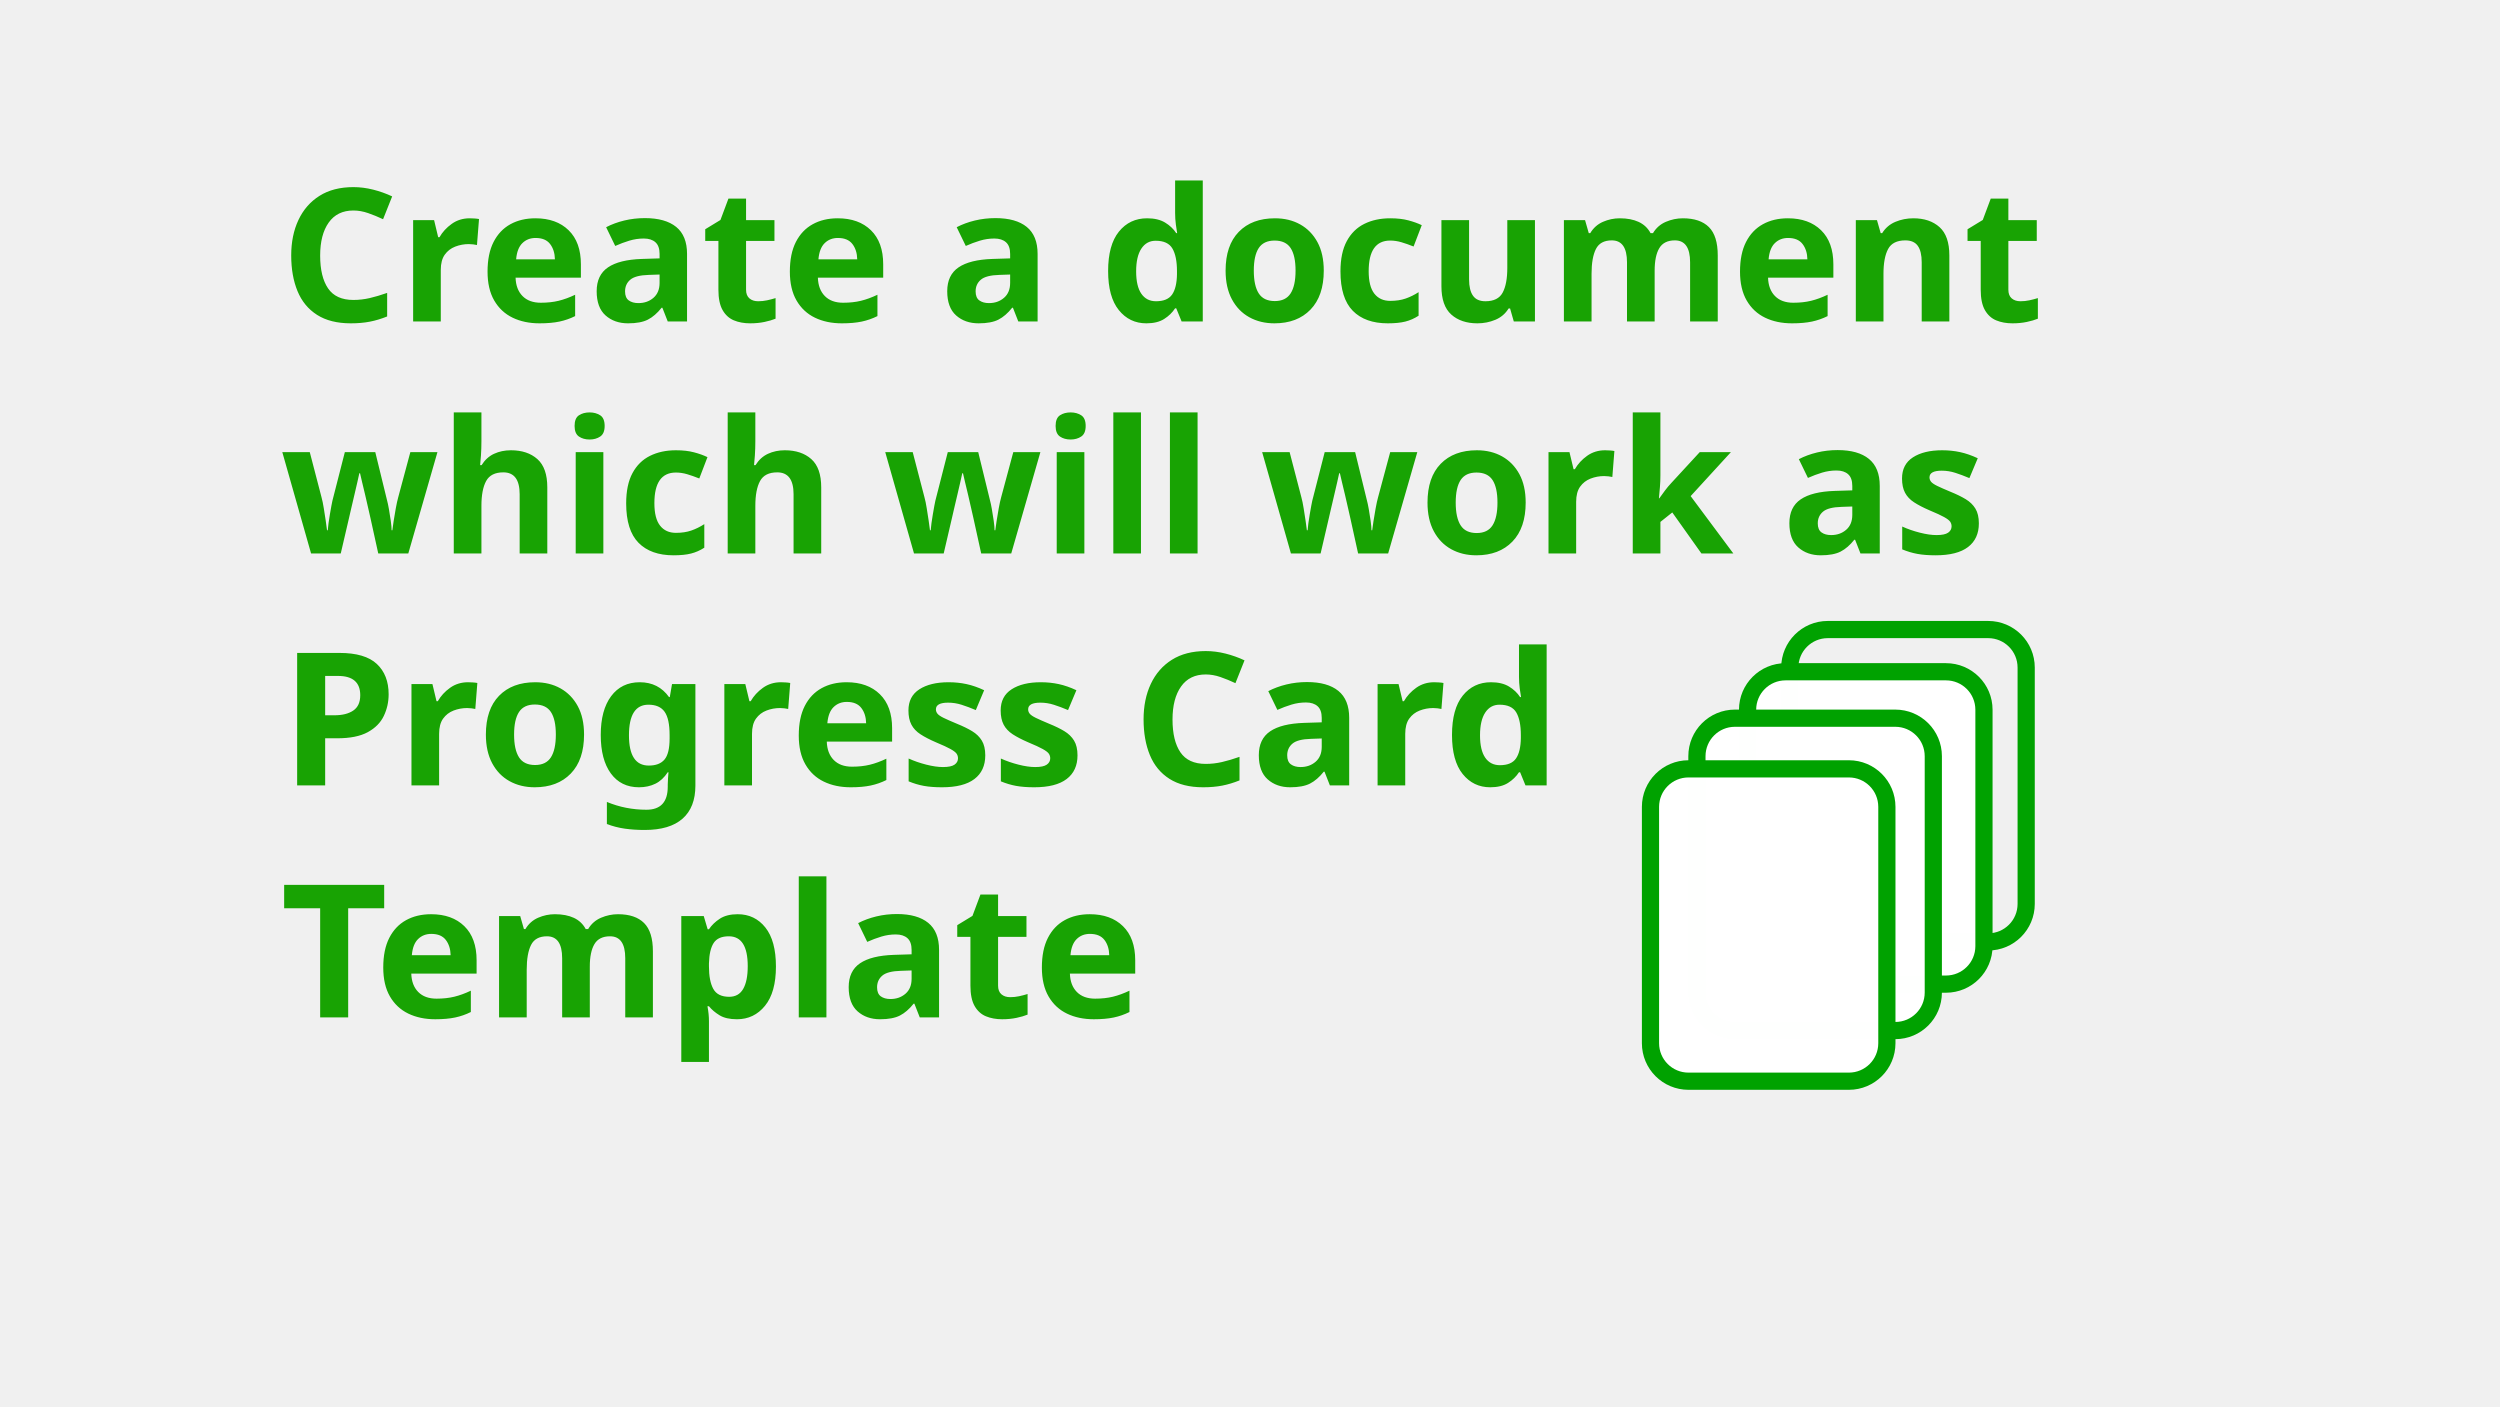
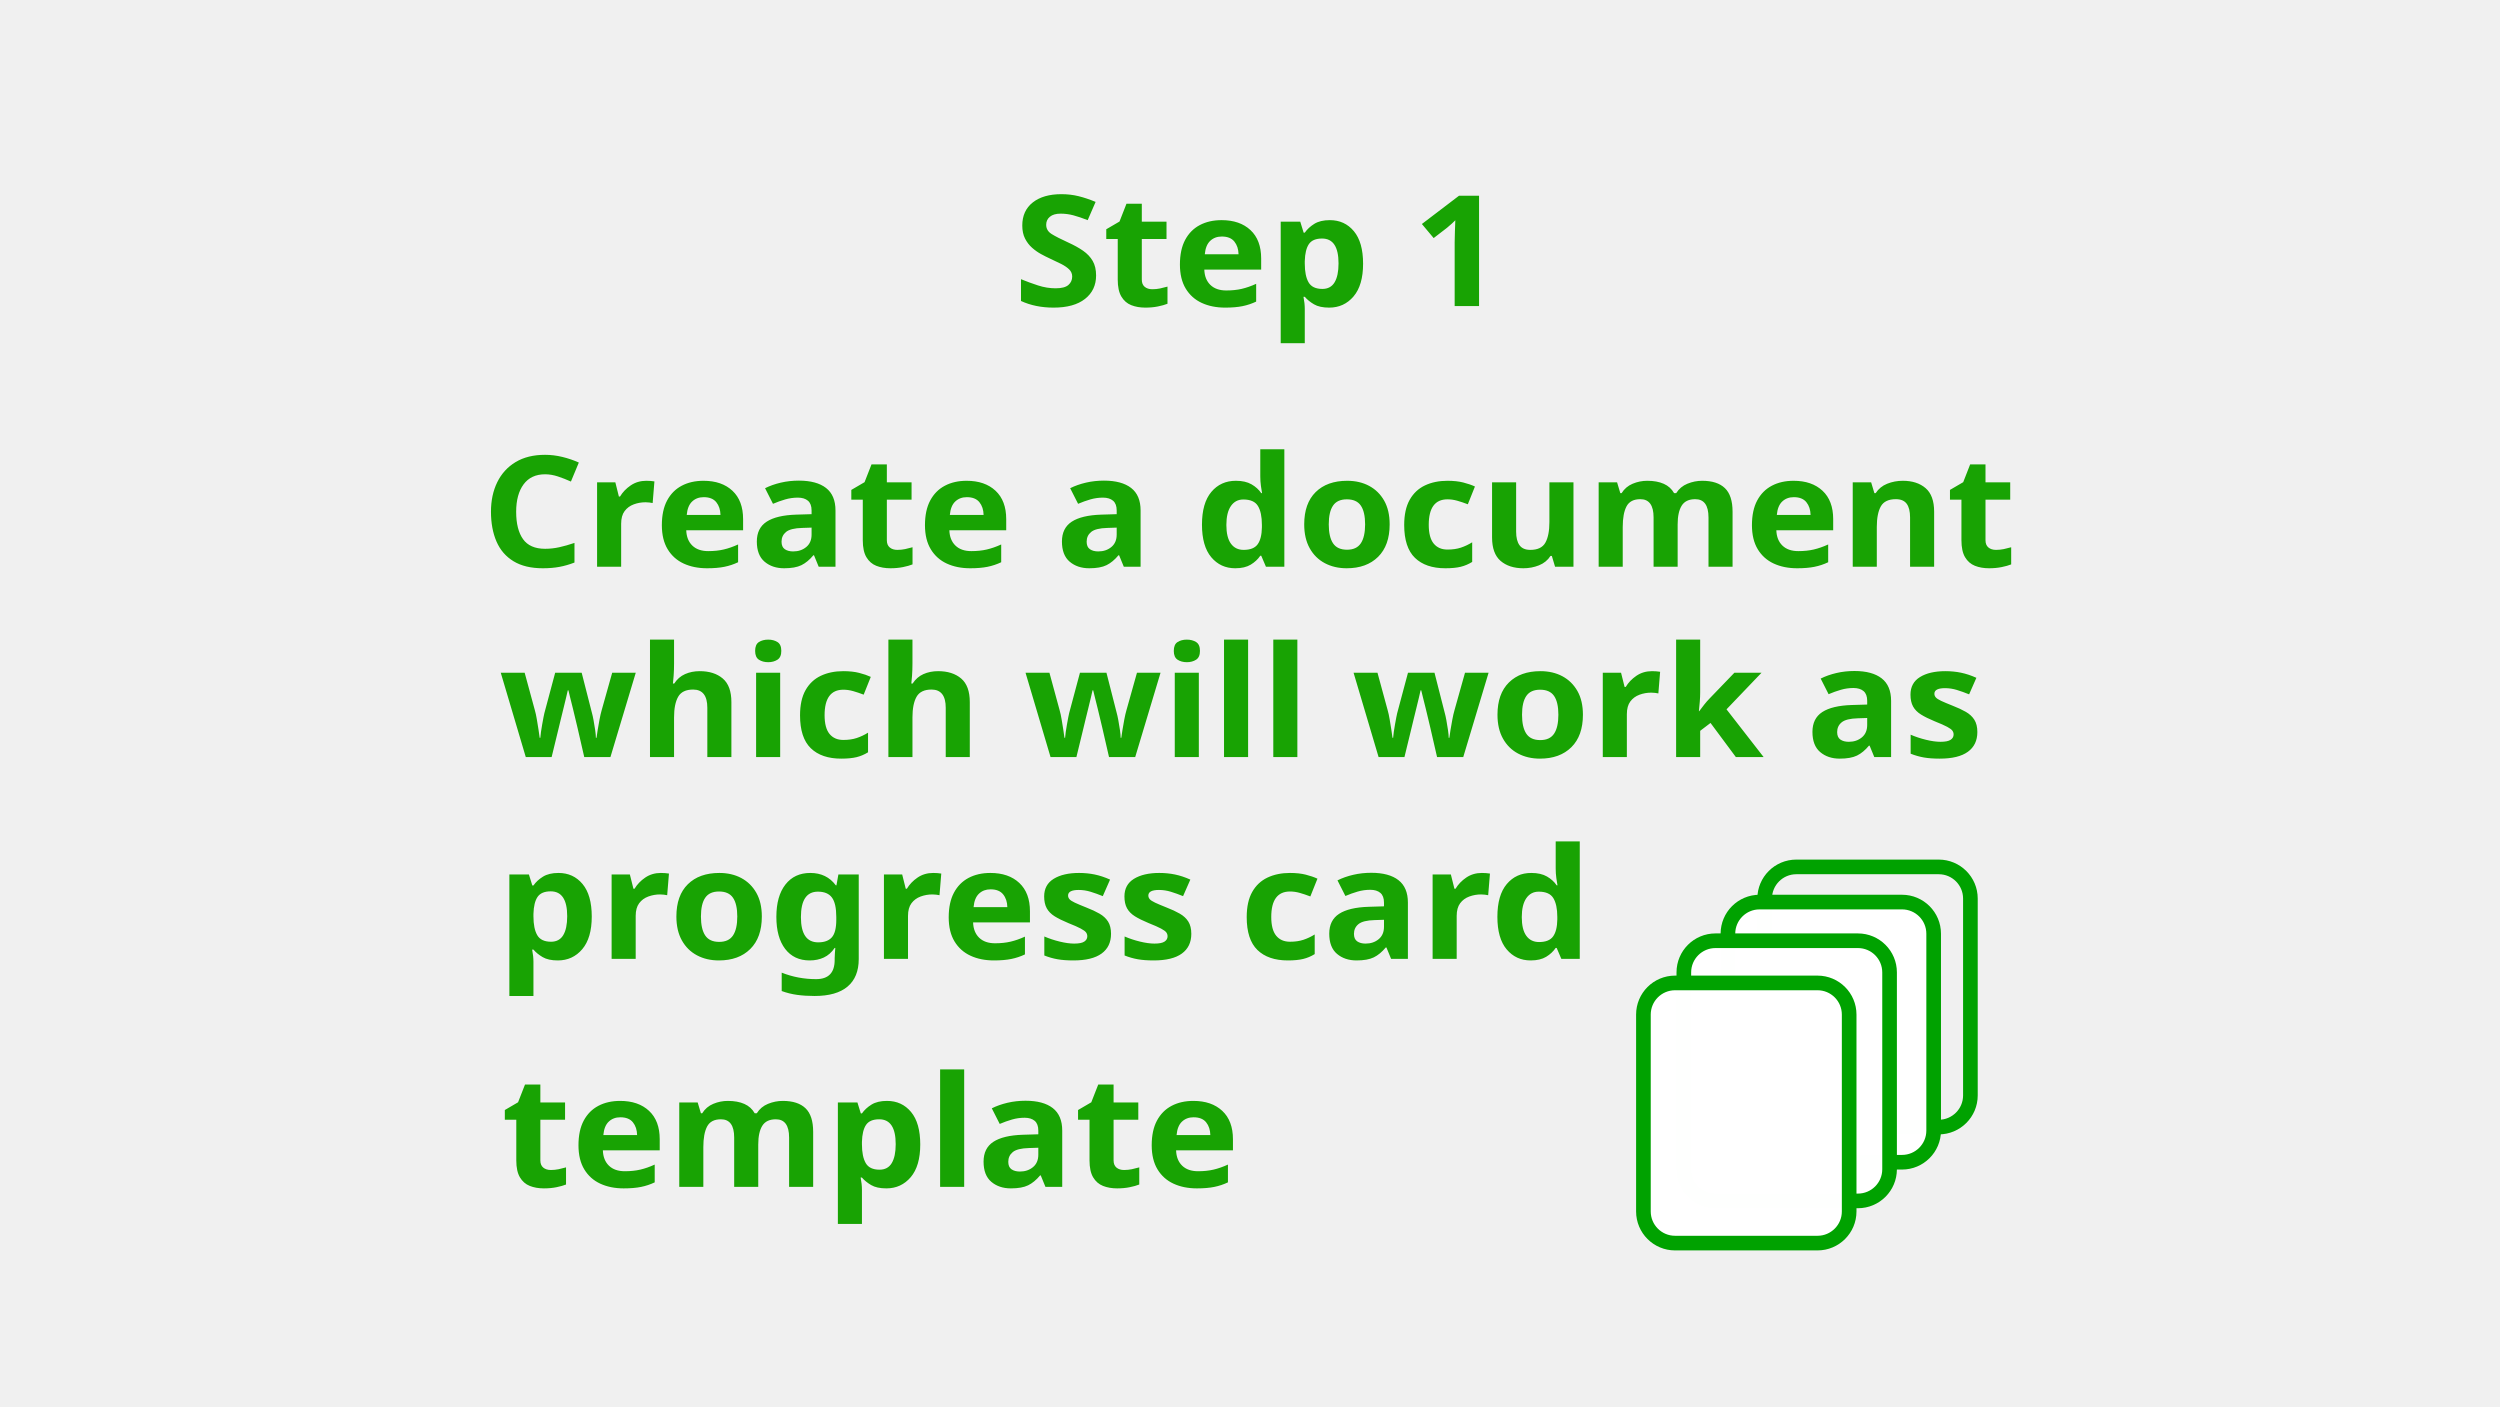
<svg xmlns="http://www.w3.org/2000/svg" width="1920mm" height="1080mm" viewBox="0 0 6803.15 3826.772" id="svg4220" version="1.1">
  <defs id="defs4222" />
  <g id="layer1" transform="translate(0,2774.409)">
-     <text xml:space="preserve" style="font-style:normal;font-weight:normal;font-size:505.007px;line-height:125%;font-family:sans-serif;text-align:start;letter-spacing:0px;word-spacing:0px;writing-mode:lr-tb;text-anchor:start;fill:#18a303;fill-opacity:1;stroke:none;stroke-width:1px;stroke-linecap:butt;stroke-linejoin:miter;stroke-opacity:1" x="763.166" y="-2530.842" id="text4675">
-       <tspan id="tspan4677" x="763.166" y="-2530.842" style="font-style:normal;font-variant:normal;font-weight:bold;font-stretch:normal;font-size:505.007px;line-height:125%;font-family:'Noto Sans';-inkscape-font-specification:'Noto Sans, Bold';text-align:start;writing-mode:lr-tb;text-anchor:start;fill:#18a303;fill-opacity:1" />
-       <tspan x="763.166" y="-1899.583" style="font-style:normal;font-variant:normal;font-weight:bold;font-stretch:normal;font-size:505.007px;line-height:125%;font-family:'Noto Sans';-inkscape-font-specification:'Noto Sans, Bold';text-align:start;writing-mode:lr-tb;text-anchor:start;fill:#18a303;fill-opacity:1" id="tspan4139">Create a document</tspan>
-       <tspan x="763.166" y="-1268.324" style="font-style:normal;font-variant:normal;font-weight:bold;font-stretch:normal;font-size:505.007px;line-height:125%;font-family:'Noto Sans';-inkscape-font-specification:'Noto Sans, Bold';text-align:start;writing-mode:lr-tb;text-anchor:start;fill:#18a303;fill-opacity:1" id="tspan4141">which will work as</tspan>
-       <tspan x="763.166" y="-637.065" style="font-style:normal;font-variant:normal;font-weight:bold;font-stretch:normal;font-size:505.007px;line-height:125%;font-family:'Noto Sans';-inkscape-font-specification:'Noto Sans, Bold';text-align:start;writing-mode:lr-tb;text-anchor:start;fill:#18a303;fill-opacity:1" id="tspan4135">Progress Card</tspan>
-       <tspan x="763.166" y="-5.805" style="font-style:normal;font-variant:normal;font-weight:bold;font-stretch:normal;font-size:505.007px;line-height:125%;font-family:'Noto Sans';-inkscape-font-specification:'Noto Sans, Bold';text-align:start;writing-mode:lr-tb;text-anchor:start;fill:#18a303;fill-opacity:1" id="tspan4137">Template</tspan>
+     <text xml:space="preserve" style="font-style:normal;font-weight:normal;font-size:429.97px;line-height:125%;font-family:sans-serif;text-align:start;letter-spacing:0px;word-spacing:0px;writing-mode:lr-tb;text-anchor:start;fill:#18a303;fill-opacity:1;stroke:none;stroke-width:1px;stroke-linecap:butt;stroke-linejoin:miter;stroke-opacity:1" x="1282.038" y="-1259.62" id="text4675" transform="scale(1.022245,0.9782389)">
+       <tspan x="1282.038" y="-1259.62" style="font-style:normal;font-variant:normal;font-weight:bold;font-stretch:normal;font-size:429.97px;line-height:125%;font-family:'Noto Sans';-inkscape-font-specification:'Noto Sans, Bold';text-align:start;writing-mode:lr-tb;text-anchor:start;fill:#18a303;fill-opacity:1" id="tspan4137">Create a document</tspan>
    </text>
-     <rect style="fill:#00ff00;fill-opacity:0;stroke:#00a200;stroke-width:46.8;stroke-miterlimit:4;stroke-dasharray:none;stroke-opacity:1" id="rect4865-3" width="643.271" height="850.037" x="4870.481" y="-1061.243" ry="103.383" />
-     <rect style="fill:#ffffff;fill-opacity:0.993;stroke:#00a200;stroke-width:46.8;stroke-miterlimit:4;stroke-dasharray:none;stroke-opacity:1" id="rect4865-6" width="643.271" height="850.037" x="4755.611" y="-946.373" ry="103.383" />
-     <rect style="fill:#ffffff;fill-opacity:0.993;stroke:#00a200;stroke-width:46.8;stroke-miterlimit:4;stroke-dasharray:none;stroke-opacity:1" id="rect4865-6-7" width="643.271" height="850.037" x="4617.768" y="-820.016" ry="103.383" />
-     <rect style="fill:#ffffff;fill-opacity:0.993;stroke:#00a200;stroke-width:46.8;stroke-miterlimit:4;stroke-dasharray:none;stroke-opacity:1" id="rect4865-6-7-5" width="643.271" height="850.037" x="4491.411" y="-682.172" ry="103.383" />
+     <rect style="fill:#00ff00;fill-opacity:0;stroke:#00a200;stroke-width:39.846;stroke-miterlimit:4;stroke-dasharray:none;stroke-opacity:1" id="rect4865-3" width="559.873" height="707.983" x="4802.098" y="-415.321" ry="86.106" />
+     <rect style="fill:#ffffff;fill-opacity:0.993;stroke:#00a200;stroke-width:39.846;stroke-miterlimit:4;stroke-dasharray:none;stroke-opacity:1" id="rect4865-6" width="559.873" height="707.983" x="4702.121" y="-319.647" ry="86.106" />
+     <rect style="fill:#ffffff;fill-opacity:0.993;stroke:#00a200;stroke-width:39.846;stroke-miterlimit:4;stroke-dasharray:none;stroke-opacity:1" id="rect4865-6-7" width="559.873" height="707.983" x="4582.148" y="-214.407" ry="86.106" />
+     <rect style="fill:#ffffff;fill-opacity:0.993;stroke:#00a200;stroke-width:39.846;stroke-miterlimit:4;stroke-dasharray:none;stroke-opacity:1" id="rect4865-6-7-5" width="559.873" height="707.983" x="4472.173" y="-99.599" ry="86.106" />
+     <text xml:space="preserve" style="font-style:normal;font-weight:normal;font-size:429.97px;line-height:125%;font-family:sans-serif;text-align:start;letter-spacing:0px;word-spacing:0px;writing-mode:lr-tb;text-anchor:start;fill:#18a303;fill-opacity:1;stroke:none;stroke-width:1px;stroke-linecap:butt;stroke-linejoin:miter;stroke-opacity:1" x="2698.134" y="-1984.677" id="text4675-3" transform="scale(1.022245,0.9782389)">
+       <tspan x="2698.134" y="-1984.677" style="font-style:normal;font-variant:normal;font-weight:bold;font-stretch:normal;font-size:429.97px;line-height:125%;font-family:'Noto Sans';-inkscape-font-specification:'Noto Sans, Bold';text-align:start;writing-mode:lr-tb;text-anchor:start;fill:#18a303;fill-opacity:1" id="tspan4137-5">Step 1</tspan>
+     </text>
+     <text xml:space="preserve" style="font-style:normal;font-weight:normal;font-size:429.97px;line-height:125%;font-family:sans-serif;text-align:start;letter-spacing:0px;word-spacing:0px;writing-mode:lr-tb;text-anchor:start;fill:#18a303;fill-opacity:1;stroke:none;stroke-width:1px;stroke-linecap:butt;stroke-linejoin:miter;stroke-opacity:1" x="1328.712" y="-730.034" id="text4675-36" transform="scale(1.022245,0.9782389)">
+       <tspan x="1328.712" y="-730.034" style="font-style:normal;font-variant:normal;font-weight:bold;font-stretch:normal;font-size:429.97px;line-height:125%;font-family:'Noto Sans';-inkscape-font-specification:'Noto Sans, Bold';text-align:start;writing-mode:lr-tb;text-anchor:start;fill:#18a303;fill-opacity:1" id="tspan4137-53">which will work as</tspan>
+     </text>
+     <text xml:space="preserve" style="font-style:normal;font-weight:normal;font-size:429.97px;line-height:125%;font-family:sans-serif;text-align:start;letter-spacing:0px;word-spacing:0px;writing-mode:lr-tb;text-anchor:start;fill:#18a303;fill-opacity:1;stroke:none;stroke-width:1px;stroke-linecap:butt;stroke-linejoin:miter;stroke-opacity:1" x="1322.441" y="-168.696" id="text4675-36-9" transform="scale(1.022245,0.9782389)">
+       <tspan x="1322.441" y="-168.696" style="font-style:normal;font-variant:normal;font-weight:bold;font-stretch:normal;font-size:429.97px;line-height:125%;font-family:'Noto Sans';-inkscape-font-specification:'Noto Sans, Bold';text-align:start;writing-mode:lr-tb;text-anchor:start;fill:#18a303;fill-opacity:1" id="tspan4137-53-2">progress card</tspan>
+     </text>
+     <text xml:space="preserve" style="font-style:normal;font-weight:normal;font-size:429.97px;line-height:125%;font-family:sans-serif;text-align:start;letter-spacing:0px;word-spacing:0px;writing-mode:lr-tb;text-anchor:start;fill:#18a303;fill-opacity:1;stroke:none;stroke-width:1px;stroke-linecap:butt;stroke-linejoin:miter;stroke-opacity:1" x="1333.967" y="465.418" id="text4675-36-7" transform="scale(1.022245,0.9782389)">
+       <tspan x="1333.967" y="465.418" style="font-style:normal;font-variant:normal;font-weight:bold;font-stretch:normal;font-size:429.97px;line-height:125%;font-family:'Noto Sans';-inkscape-font-specification:'Noto Sans, Bold';text-align:start;writing-mode:lr-tb;text-anchor:start;fill:#18a303;fill-opacity:1" id="tspan4137-53-0">template</tspan>
+     </text>
  </g>
</svg>
